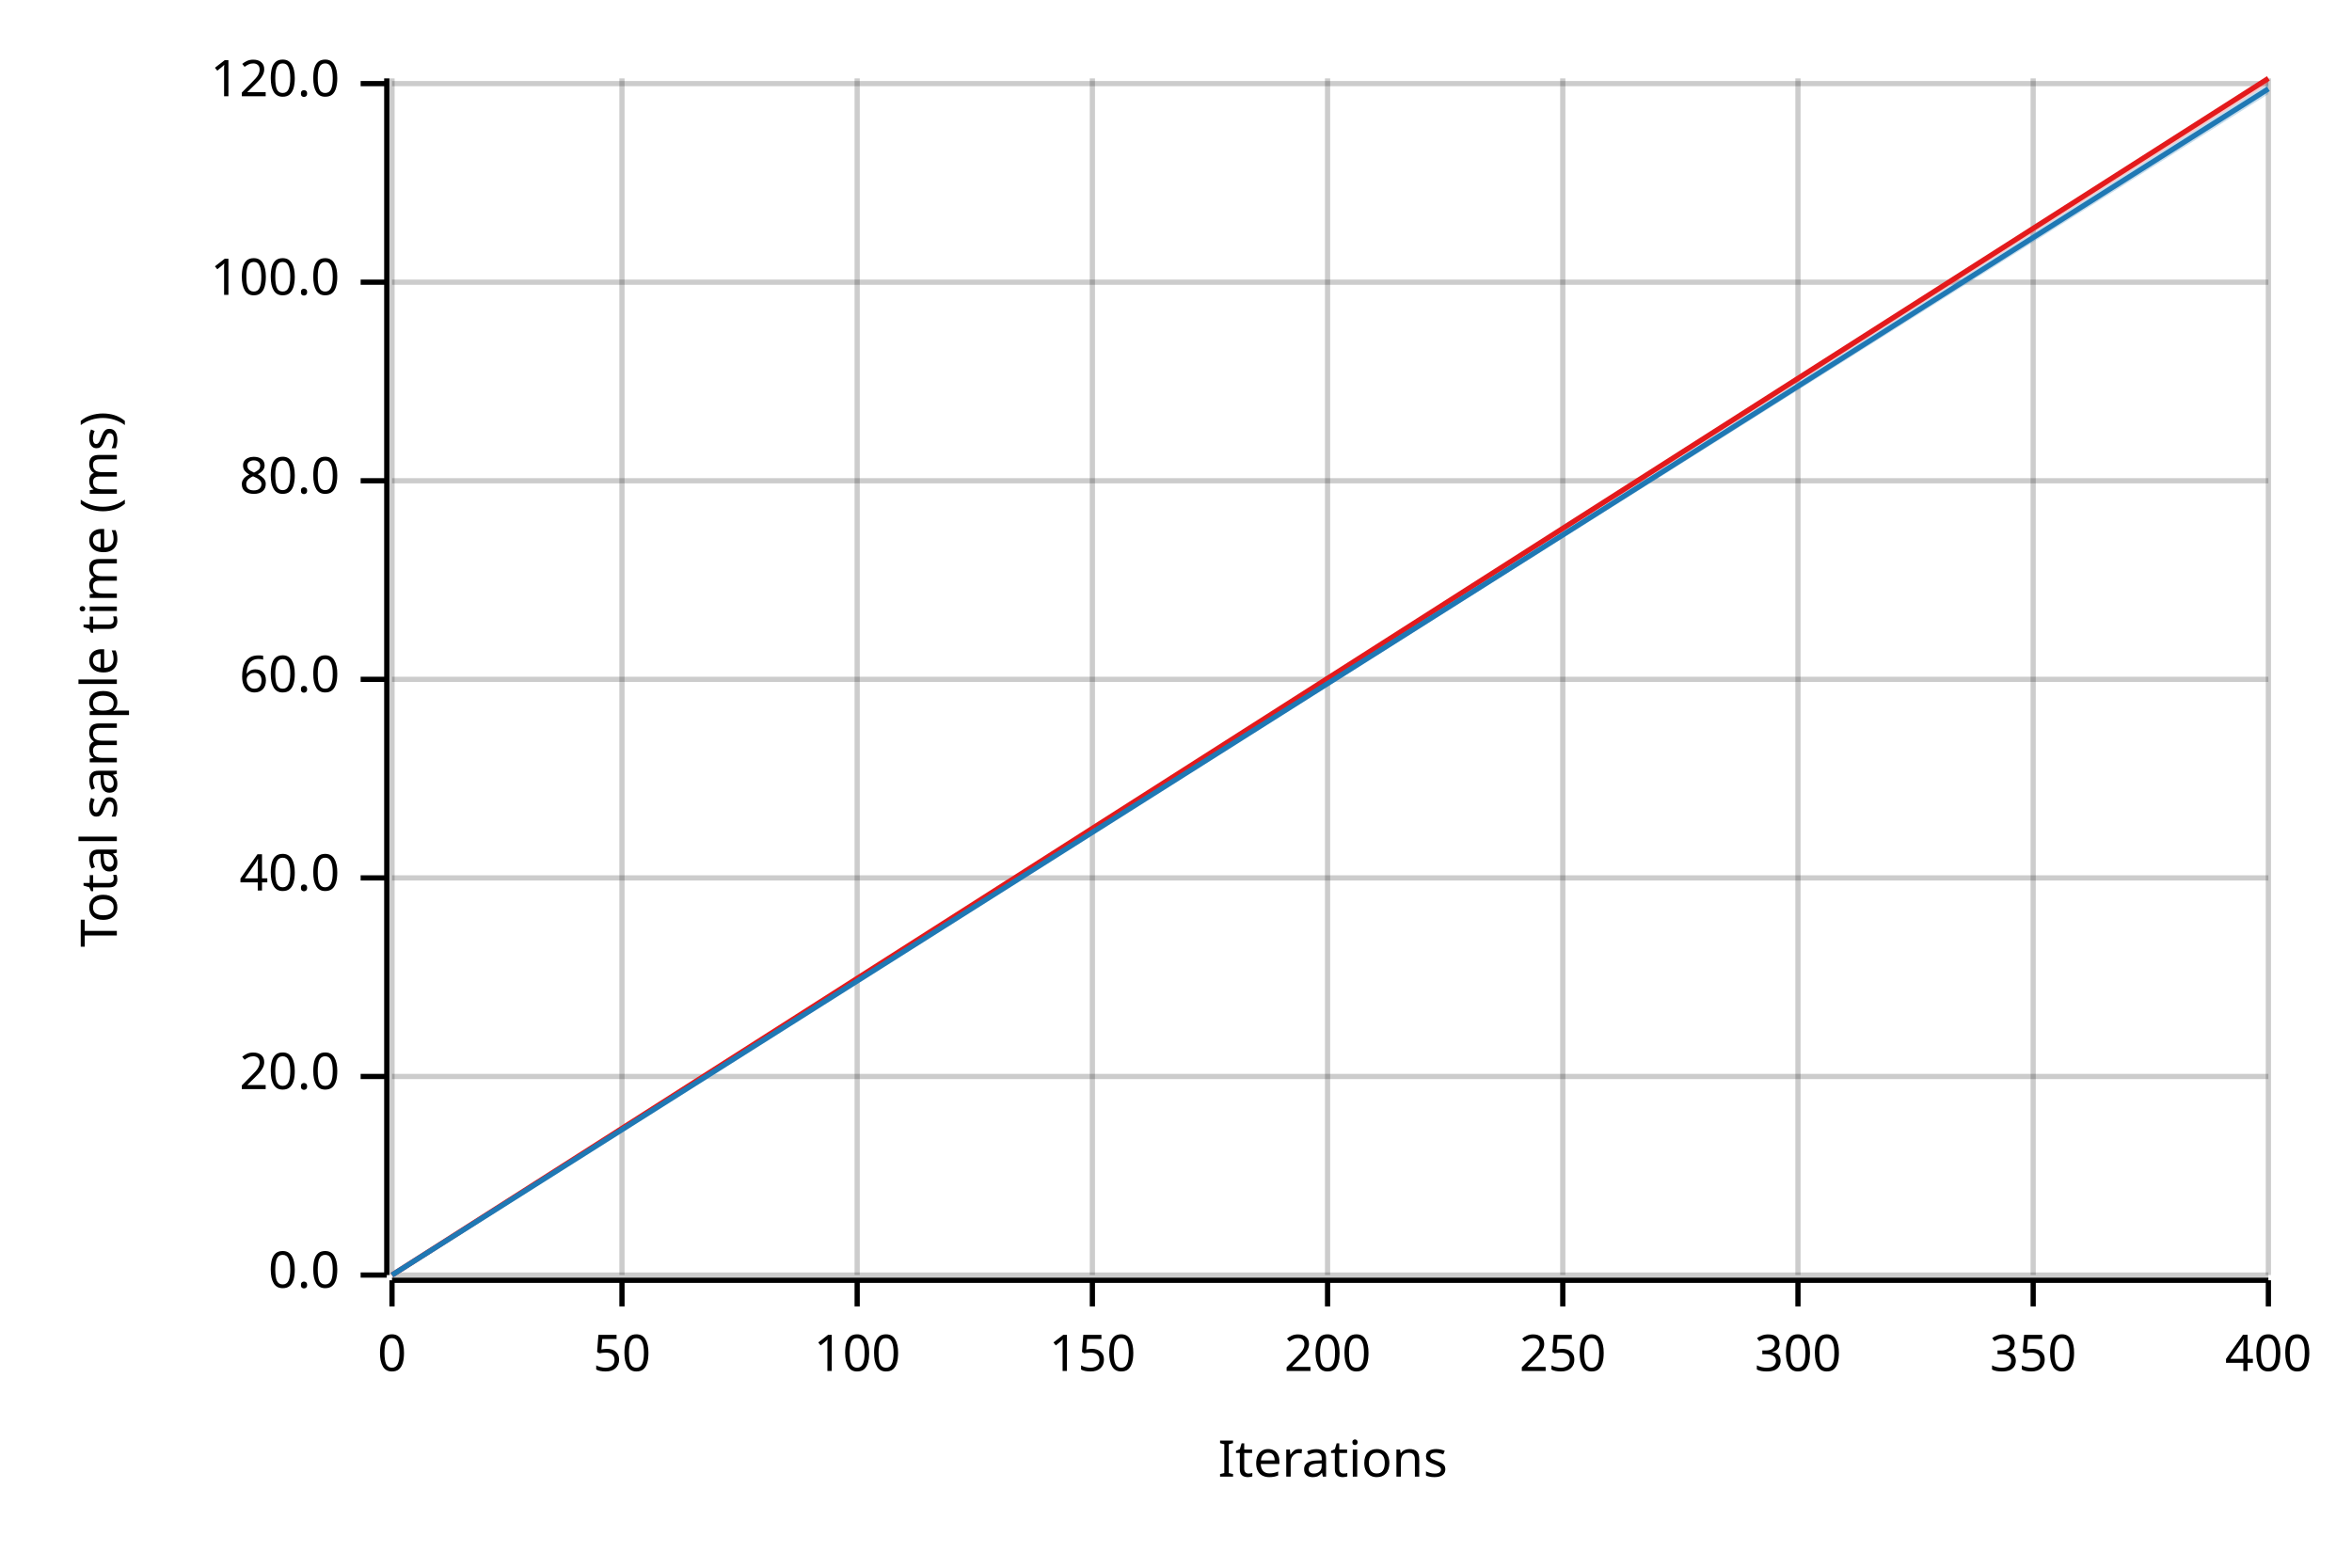
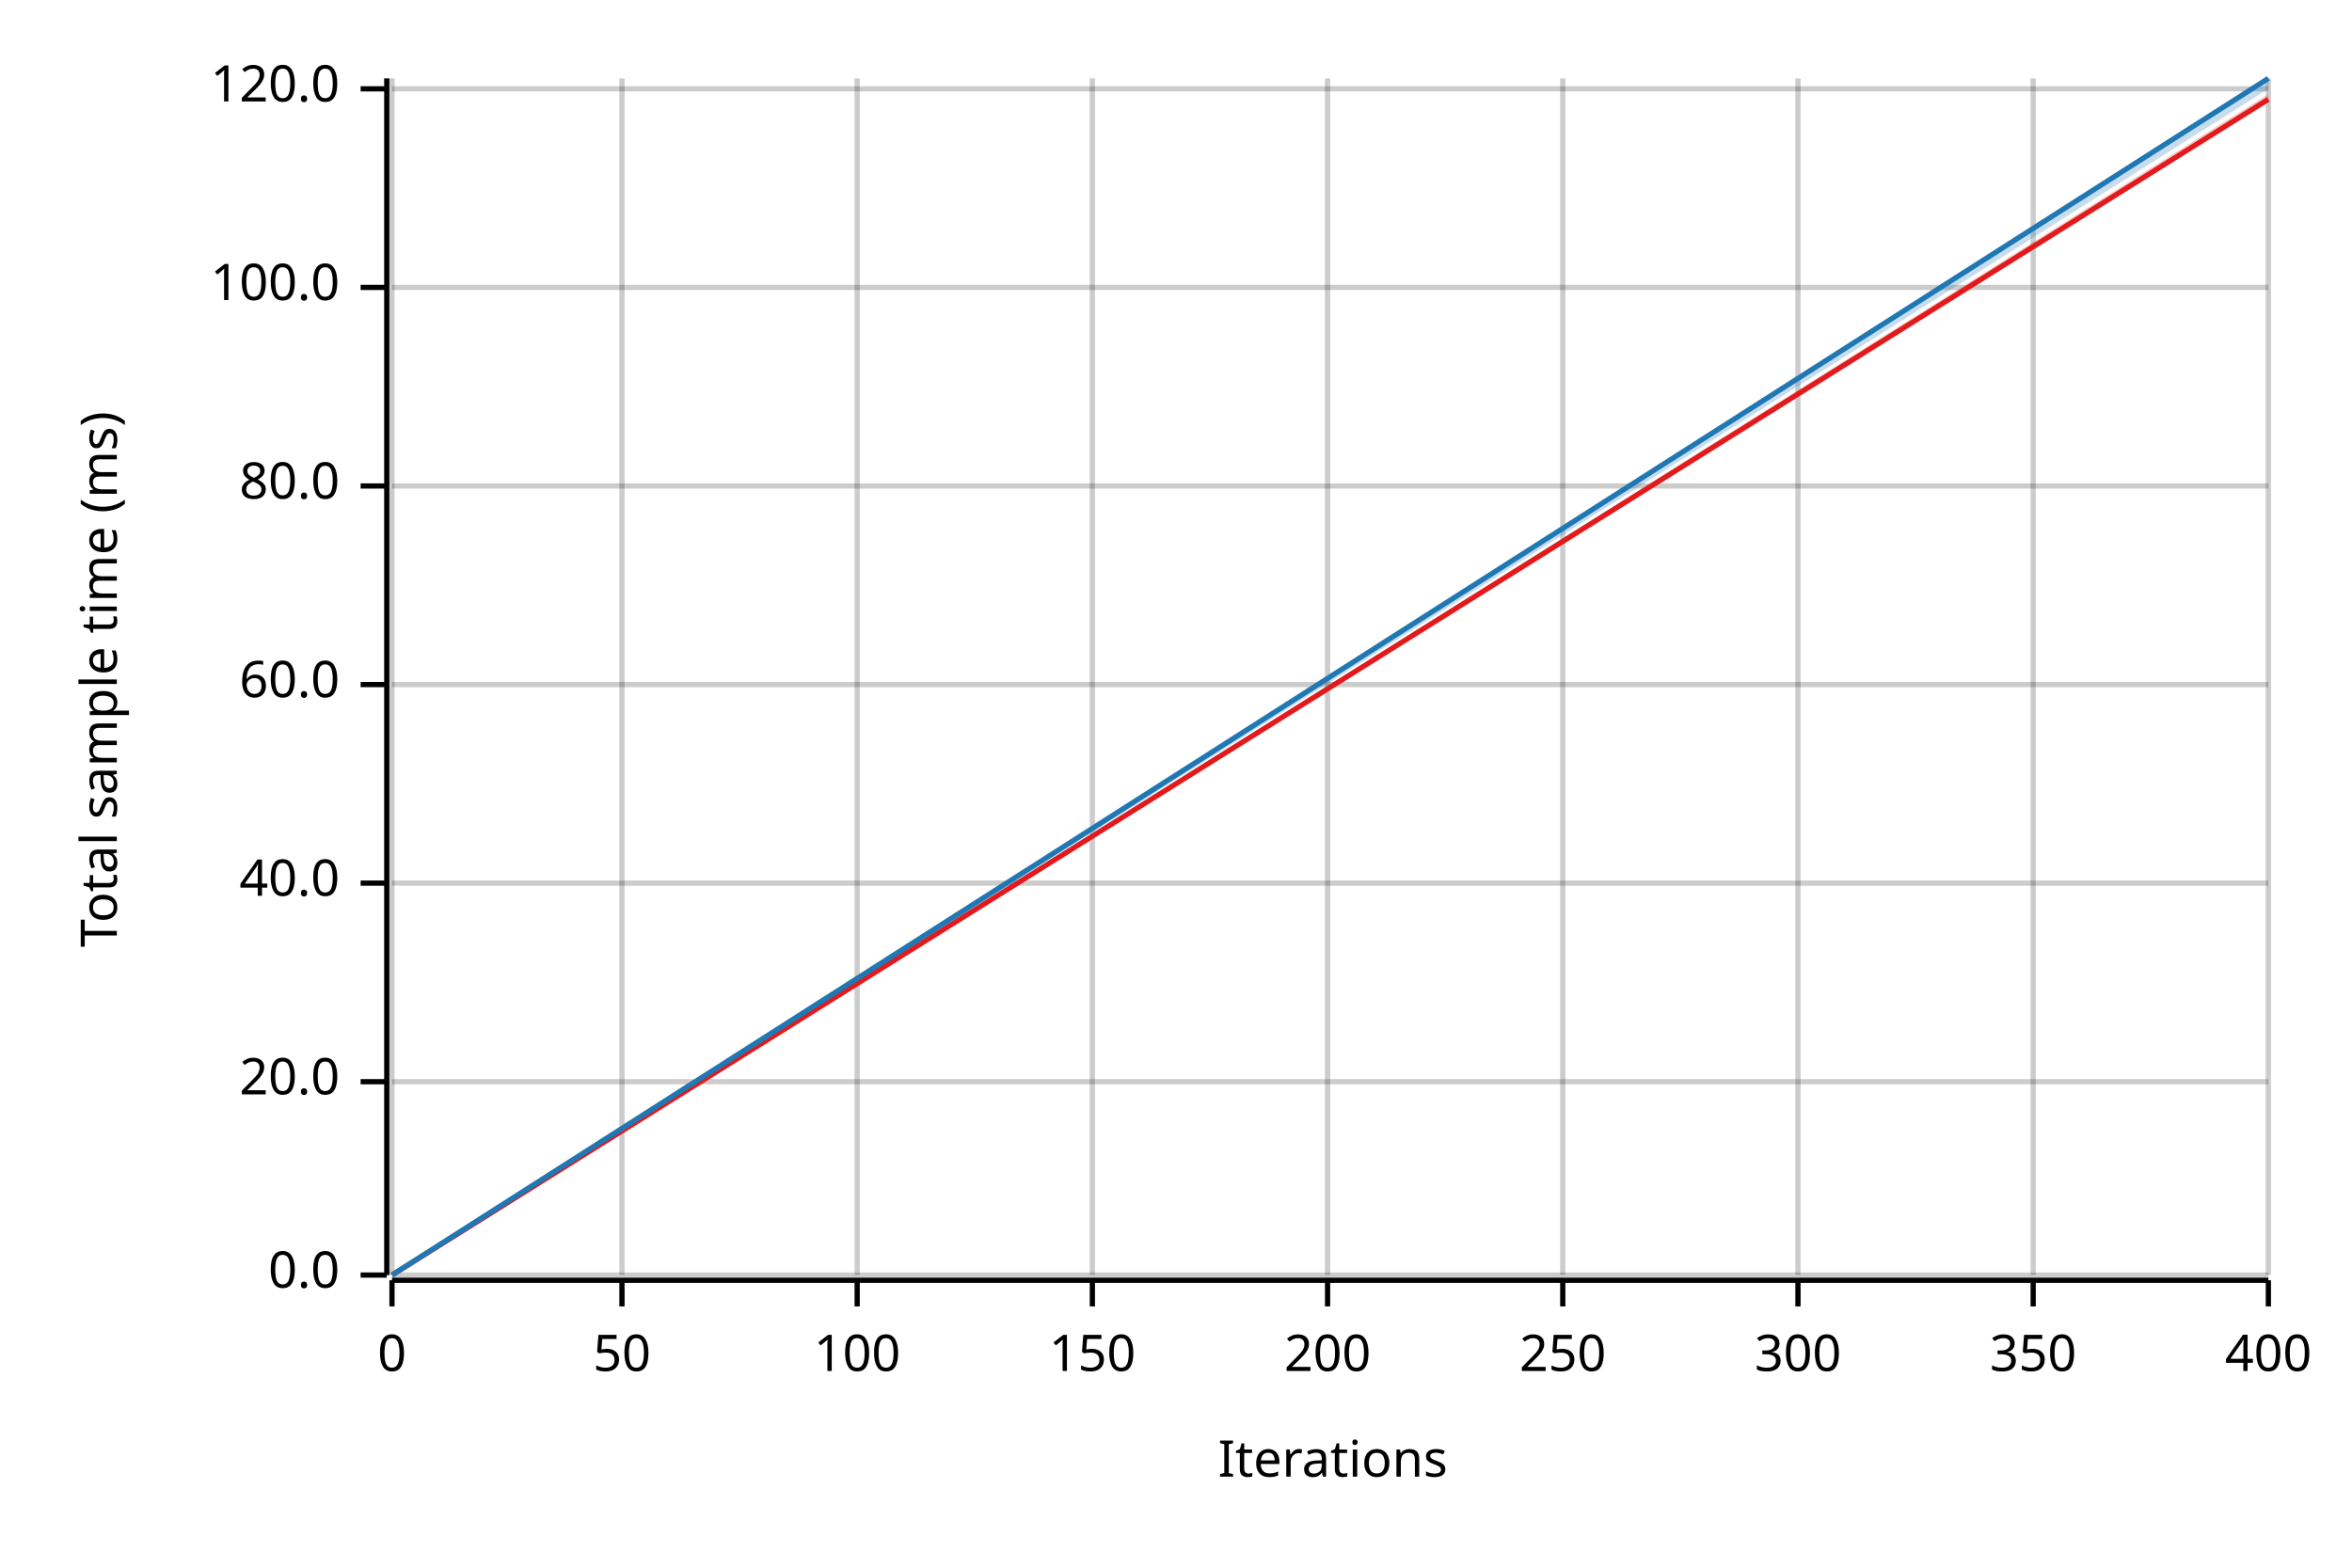
<svg xmlns="http://www.w3.org/2000/svg" width="450" height="300" viewBox="0 0 450 300">
  <text x="15" y="130" dy="0.76em" text-anchor="middle" font-family="sans-serif" font-size="9.677" opacity="1" fill="#000000" transform="rotate(270, 15, 130)">
Total sample time (ms)
</text>
  <text x="255" y="285" dy="-0.5ex" text-anchor="middle" font-family="sans-serif" font-size="9.677" opacity="1" fill="#000000">
Iterations
</text>
  <line opacity="0.2" stroke="#000000" stroke-width="1" x1="75" y1="244" x2="75" y2="15" />
  <line opacity="0.2" stroke="#000000" stroke-width="1" x1="119" y1="244" x2="119" y2="15" />
  <line opacity="0.2" stroke="#000000" stroke-width="1" x1="164" y1="244" x2="164" y2="15" />
  <line opacity="0.2" stroke="#000000" stroke-width="1" x1="209" y1="244" x2="209" y2="15" />
  <line opacity="0.2" stroke="#000000" stroke-width="1" x1="254" y1="244" x2="254" y2="15" />
  <line opacity="0.2" stroke="#000000" stroke-width="1" x1="299" y1="244" x2="299" y2="15" />
  <line opacity="0.2" stroke="#000000" stroke-width="1" x1="344" y1="244" x2="344" y2="15" />
  <line opacity="0.2" stroke="#000000" stroke-width="1" x1="389" y1="244" x2="389" y2="15" />
  <line opacity="0.2" stroke="#000000" stroke-width="1" x1="434" y1="244" x2="434" y2="15" />
  <line opacity="0.2" stroke="#000000" stroke-width="1" x1="75" y1="244" x2="434" y2="244" />
-   <line opacity="0.2" stroke="#000000" stroke-width="1" x1="75" y1="206" x2="434" y2="206" />
-   <line opacity="0.2" stroke="#000000" stroke-width="1" x1="75" y1="168" x2="434" y2="168" />
-   <line opacity="0.2" stroke="#000000" stroke-width="1" x1="75" y1="130" x2="434" y2="130" />
-   <line opacity="0.2" stroke="#000000" stroke-width="1" x1="75" y1="92" x2="434" y2="92" />
-   <line opacity="0.2" stroke="#000000" stroke-width="1" x1="75" y1="54" x2="434" y2="54" />
-   <line opacity="0.2" stroke="#000000" stroke-width="1" x1="75" y1="16" x2="434" y2="16" />
+   <line opacity="0.2" stroke="#000000" stroke-width="1" x1="75" y1="207" x2="434" y2="207" />
+   <line opacity="0.2" stroke="#000000" stroke-width="1" x1="75" y1="169" x2="434" y2="169" />
+   <line opacity="0.2" stroke="#000000" stroke-width="1" x1="75" y1="131" x2="434" y2="131" />
+   <line opacity="0.2" stroke="#000000" stroke-width="1" x1="75" y1="93" x2="434" y2="93" />
+   <line opacity="0.2" stroke="#000000" stroke-width="1" x1="75" y1="55" x2="434" y2="55" />
+   <line opacity="0.2" stroke="#000000" stroke-width="1" x1="75" y1="17" x2="434" y2="17" />
  <polyline fill="none" opacity="1" stroke="#000000" stroke-width="1" points="74,15 74,244 " />
  <text x="65" y="244" dy="0.5ex" text-anchor="end" font-family="sans-serif" font-size="9.677" opacity="1" fill="#000000">
0.0
</text>
  <polyline fill="none" opacity="1" stroke="#000000" stroke-width="1" points="69,244 74,244 " />
-   <text x="65" y="206" dy="0.5ex" text-anchor="end" font-family="sans-serif" font-size="9.677" opacity="1" fill="#000000">
+   <text x="65" y="207" dy="0.5ex" text-anchor="end" font-family="sans-serif" font-size="9.677" opacity="1" fill="#000000">
20.0
</text>
-   <polyline fill="none" opacity="1" stroke="#000000" stroke-width="1" points="69,206 74,206 " />
-   <text x="65" y="168" dy="0.5ex" text-anchor="end" font-family="sans-serif" font-size="9.677" opacity="1" fill="#000000">
+   <polyline fill="none" opacity="1" stroke="#000000" stroke-width="1" points="69,207 74,207 " />
+   <text x="65" y="169" dy="0.5ex" text-anchor="end" font-family="sans-serif" font-size="9.677" opacity="1" fill="#000000">
40.0
</text>
-   <polyline fill="none" opacity="1" stroke="#000000" stroke-width="1" points="69,168 74,168 " />
-   <text x="65" y="130" dy="0.5ex" text-anchor="end" font-family="sans-serif" font-size="9.677" opacity="1" fill="#000000">
+   <polyline fill="none" opacity="1" stroke="#000000" stroke-width="1" points="69,169 74,169 " />
+   <text x="65" y="131" dy="0.5ex" text-anchor="end" font-family="sans-serif" font-size="9.677" opacity="1" fill="#000000">
60.0
</text>
-   <polyline fill="none" opacity="1" stroke="#000000" stroke-width="1" points="69,130 74,130 " />
-   <text x="65" y="92" dy="0.5ex" text-anchor="end" font-family="sans-serif" font-size="9.677" opacity="1" fill="#000000">
+   <polyline fill="none" opacity="1" stroke="#000000" stroke-width="1" points="69,131 74,131 " />
+   <text x="65" y="93" dy="0.5ex" text-anchor="end" font-family="sans-serif" font-size="9.677" opacity="1" fill="#000000">
80.0
</text>
-   <polyline fill="none" opacity="1" stroke="#000000" stroke-width="1" points="69,92 74,92 " />
-   <text x="65" y="54" dy="0.5ex" text-anchor="end" font-family="sans-serif" font-size="9.677" opacity="1" fill="#000000">
+   <polyline fill="none" opacity="1" stroke="#000000" stroke-width="1" points="69,93 74,93 " />
+   <text x="65" y="55" dy="0.5ex" text-anchor="end" font-family="sans-serif" font-size="9.677" opacity="1" fill="#000000">
100.0
</text>
-   <polyline fill="none" opacity="1" stroke="#000000" stroke-width="1" points="69,54 74,54 " />
-   <text x="65" y="16" dy="0.5ex" text-anchor="end" font-family="sans-serif" font-size="9.677" opacity="1" fill="#000000">
+   <polyline fill="none" opacity="1" stroke="#000000" stroke-width="1" points="69,55 74,55 " />
+   <text x="65" y="17" dy="0.5ex" text-anchor="end" font-family="sans-serif" font-size="9.677" opacity="1" fill="#000000">
120.0
</text>
-   <polyline fill="none" opacity="1" stroke="#000000" stroke-width="1" points="69,16 74,16 " />
+   <polyline fill="none" opacity="1" stroke="#000000" stroke-width="1" points="69,17 74,17 " />
  <polyline fill="none" opacity="1" stroke="#000000" stroke-width="1" points="75,245 434,245 " />
  <text x="75" y="255" dy="0.76em" text-anchor="middle" font-family="sans-serif" font-size="9.677" opacity="1" fill="#000000">
0
</text>
  <polyline fill="none" opacity="1" stroke="#000000" stroke-width="1" points="75,245 75,250 " />
  <text x="119" y="255" dy="0.76em" text-anchor="middle" font-family="sans-serif" font-size="9.677" opacity="1" fill="#000000">
50
</text>
  <polyline fill="none" opacity="1" stroke="#000000" stroke-width="1" points="119,245 119,250 " />
  <text x="164" y="255" dy="0.76em" text-anchor="middle" font-family="sans-serif" font-size="9.677" opacity="1" fill="#000000">
100
</text>
  <polyline fill="none" opacity="1" stroke="#000000" stroke-width="1" points="164,245 164,250 " />
  <text x="209" y="255" dy="0.76em" text-anchor="middle" font-family="sans-serif" font-size="9.677" opacity="1" fill="#000000">
150
</text>
  <polyline fill="none" opacity="1" stroke="#000000" stroke-width="1" points="209,245 209,250 " />
  <text x="254" y="255" dy="0.76em" text-anchor="middle" font-family="sans-serif" font-size="9.677" opacity="1" fill="#000000">
200
</text>
  <polyline fill="none" opacity="1" stroke="#000000" stroke-width="1" points="254,245 254,250 " />
  <text x="299" y="255" dy="0.76em" text-anchor="middle" font-family="sans-serif" font-size="9.677" opacity="1" fill="#000000">
250
</text>
  <polyline fill="none" opacity="1" stroke="#000000" stroke-width="1" points="299,245 299,250 " />
  <text x="344" y="255" dy="0.76em" text-anchor="middle" font-family="sans-serif" font-size="9.677" opacity="1" fill="#000000">
300
</text>
  <polyline fill="none" opacity="1" stroke="#000000" stroke-width="1" points="344,245 344,250 " />
  <text x="389" y="255" dy="0.76em" text-anchor="middle" font-family="sans-serif" font-size="9.677" opacity="1" fill="#000000">
350
</text>
  <polyline fill="none" opacity="1" stroke="#000000" stroke-width="1" points="389,245 389,250 " />
  <text x="434" y="255" dy="0.76em" text-anchor="middle" font-family="sans-serif" font-size="9.677" opacity="1" fill="#000000">
400
</text>
  <polyline fill="none" opacity="1" stroke="#000000" stroke-width="1" points="434,245 434,250 " />
-   <polyline fill="none" opacity="1" stroke="#E31A1C" stroke-width="1" points="75,244 434,15 " />
-   <polygon opacity="0.25" fill="#E31A1C" points="75,244 434,16 434,15 " />
-   <polyline fill="none" opacity="1" stroke="#1F78B4" stroke-width="1" points="75,244 434,17 " />
-   <polygon opacity="0.25" fill="#1F78B4" points="75,244 434,18 434,16 " />
+   <polyline fill="none" opacity="1" stroke="#E31A1C" stroke-width="1" points="75,244 434,19 " />
+   <polygon opacity="0.25" fill="#E31A1C" points="75,244 434,19 434,18 " />
+   <polyline fill="none" opacity="1" stroke="#1F78B4" stroke-width="1" points="75,244 434,15 " />
+   <polygon opacity="0.25" fill="#1F78B4" points="75,244 434,17 434,15 " />
</svg>
